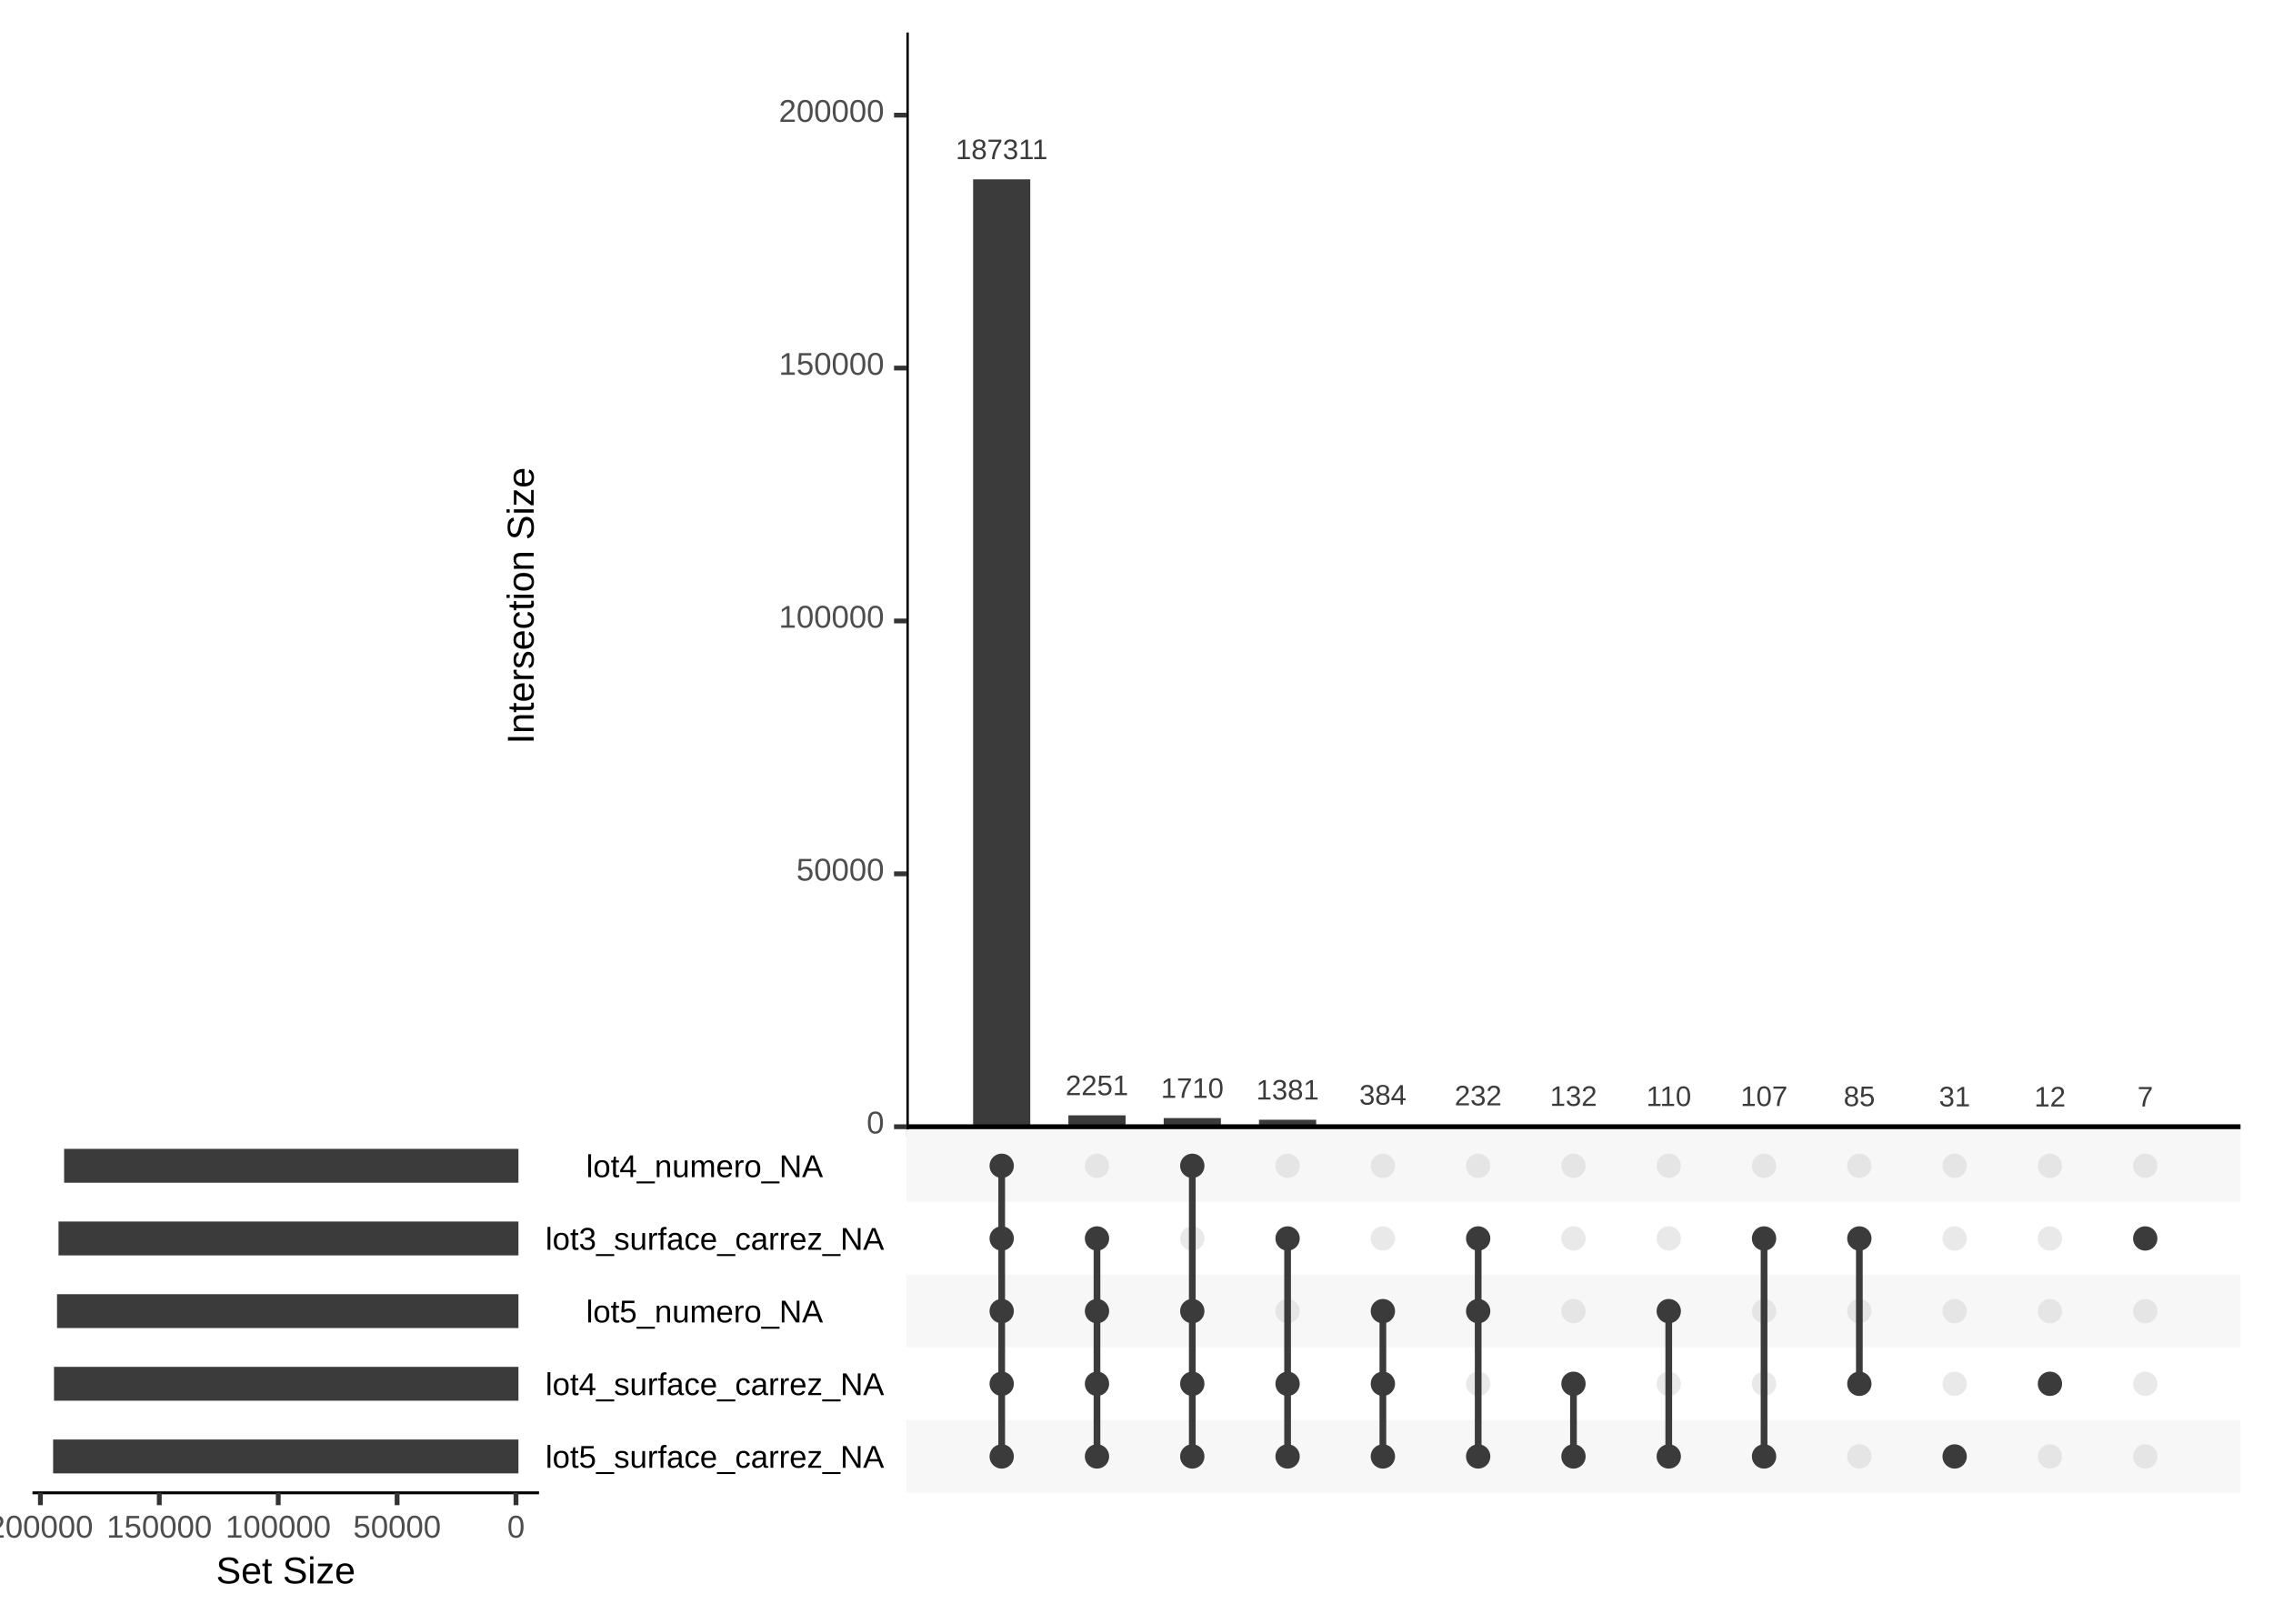
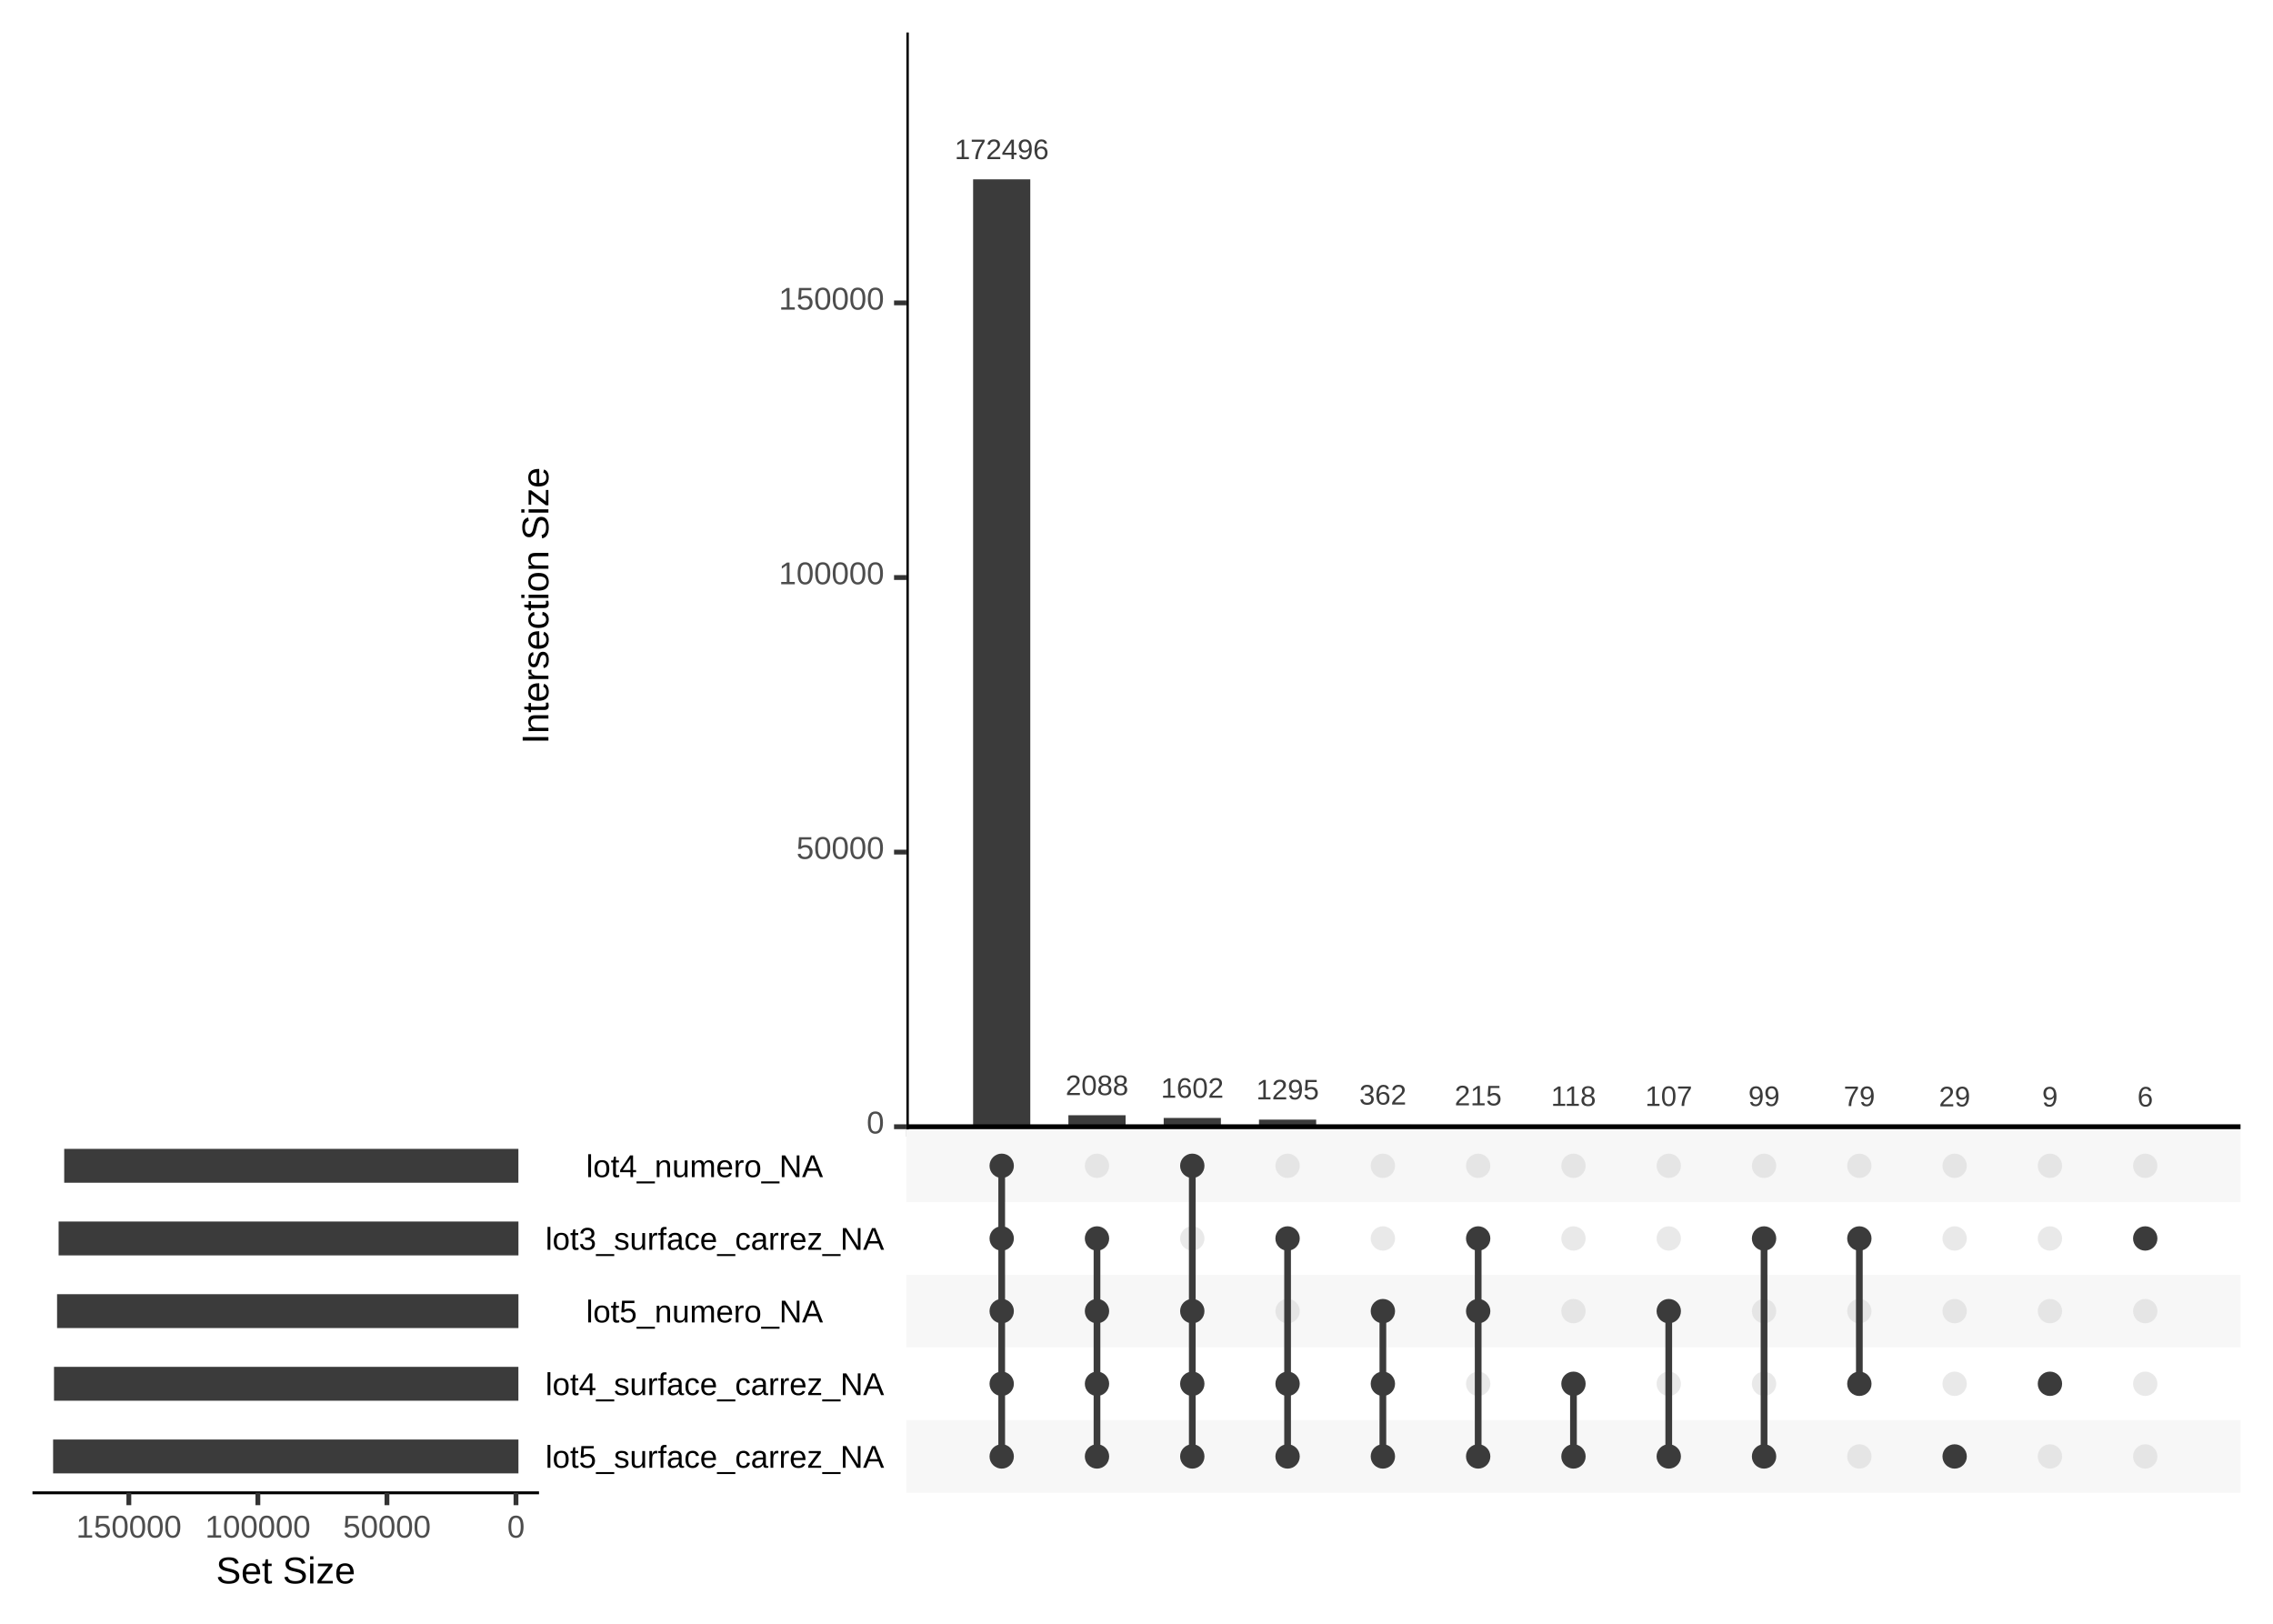
<svg xmlns="http://www.w3.org/2000/svg" class="svglite" width="504.00pt" height="360.00pt" viewBox="0 0 504.00 360.00">
  <defs>
    <style type="text/css">
    .svglite line, .svglite polyline, .svglite polygon, .svglite path, .svglite rect, .svglite circle {
      fill: none;
      stroke: #000000;
      stroke-linecap: round;
      stroke-linejoin: round;
      stroke-miterlimit: 10.00;
    }
    .svglite text {
      white-space: pre;
    }
  </style>
  </defs>
  <rect width="100%" height="100%" style="stroke: none; fill: #FFFFFF;" />
  <defs>
    <clipPath id="cpMC4wMHw1MDQuMDB8MC4wMHwzNjAuMDA=">
      <rect x="0.00" y="0.00" width="504.00" height="360.00" />
    </clipPath>
  </defs>
  <g clip-path="url(#cpMC4wMHw1MDQuMDB8MC4wMHwzNjAuMDA=)">
</g>
  <defs>
    <clipPath id="cpMTAwLjgwfDUwNC4wMHwwLjAwfDI1Mi4wMA==">
      <rect x="100.80" y="0.00" width="403.20" height="252.00" />
    </clipPath>
  </defs>
  <g clip-path="url(#cpMTAwLjgwfDUwNC4wMHwwLjAwfDI1Mi4wMA==)">
    <rect x="100.80" y="-0" width="403.20" height="252.00" style="stroke-width: 1.07; stroke: #FFFFFF; fill: #FFFFFF;" />
  </g>
  <g clip-path="url(#cpMC4wMHw1MDQuMDB8MC4wMHwzNjAuMDA=)">
</g>
  <defs>
    <clipPath id="cpMjAwLjk4fDQ5Ni44MHw3LjIwfDI2MS4zNg==">
      <rect x="200.98" y="7.20" width="295.82" height="254.16" />
    </clipPath>
  </defs>
  <g clip-path="url(#cpMjAwLjk4fDQ5Ni44MHw3LjIwfDI2MS4zNg==)">
    <rect x="200.98" y="7.20" width="295.82" height="254.16" style="stroke-width: 1.07; stroke: none; fill: #FFFFFF;" />
-     <polyline points="200.98,221.77 496.80,221.77 " style="stroke-width: 0.53; stroke: #FFFFFF; stroke-linecap: butt;" />
-     <polyline points="200.98,165.70 496.80,165.70 " style="stroke-width: 0.53; stroke: #FFFFFF; stroke-linecap: butt;" />
-     <polyline points="200.98,109.63 496.80,109.63 " style="stroke-width: 0.53; stroke: #FFFFFF; stroke-linecap: butt;" />
-     <polyline points="200.98,53.56 496.80,53.56 " style="stroke-width: 0.53; stroke: #FFFFFF; stroke-linecap: butt;" />
+     <polyline points="200.98,219.36 496.80,219.36 " style="stroke-width: 0.53; stroke: #FFFFFF; stroke-linecap: butt;" />
+     <polyline points="200.98,158.48 496.80,158.48 " style="stroke-width: 0.53; stroke: #FFFFFF; stroke-linecap: butt;" />
+     <polyline points="200.98,97.59 496.80,97.59 " style="stroke-width: 0.53; stroke: #FFFFFF; stroke-linecap: butt;" />
+     <polyline points="200.98,36.71 496.80,36.71 " style="stroke-width: 0.53; stroke: #FFFFFF; stroke-linecap: butt;" />
    <polyline points="200.98,249.81 496.80,249.81 " style="stroke-width: 1.07; stroke: #FFFFFF; stroke-linecap: butt;" />
-     <polyline points="200.98,193.74 496.80,193.74 " style="stroke-width: 1.07; stroke: #FFFFFF; stroke-linecap: butt;" />
-     <polyline points="200.98,137.67 496.80,137.67 " style="stroke-width: 1.07; stroke: #FFFFFF; stroke-linecap: butt;" />
-     <polyline points="200.98,81.60 496.80,81.60 " style="stroke-width: 1.07; stroke: #FFFFFF; stroke-linecap: butt;" />
-     <polyline points="200.98,25.53 496.80,25.53 " style="stroke-width: 1.07; stroke: #FFFFFF; stroke-linecap: butt;" />
+     <polyline points="200.98,188.92 496.80,188.92 " style="stroke-width: 1.07; stroke: #FFFFFF; stroke-linecap: butt;" />
+     <polyline points="200.98,128.04 496.80,128.04 " style="stroke-width: 1.07; stroke: #FFFFFF; stroke-linecap: butt;" />
+     <polyline points="200.98,67.15 496.80,67.15 " style="stroke-width: 1.07; stroke: #FFFFFF; stroke-linecap: butt;" />
    <rect x="215.77" y="39.76" width="12.68" height="210.05" style="stroke-width: 1.07; stroke: none; stroke-linecap: butt; stroke-linejoin: miter; fill: #3B3B3B;" />
-     <rect x="236.90" y="247.28" width="12.68" height="2.52" style="stroke-width: 1.07; stroke: none; stroke-linecap: butt; stroke-linejoin: miter; fill: #3B3B3B;" />
-     <rect x="258.03" y="247.89" width="12.68" height="1.92" style="stroke-width: 1.07; stroke: none; stroke-linecap: butt; stroke-linejoin: miter; fill: #3B3B3B;" />
-     <rect x="279.16" y="248.26" width="12.68" height="1.55" style="stroke-width: 1.07; stroke: none; stroke-linecap: butt; stroke-linejoin: miter; fill: #3B3B3B;" />
-     <rect x="300.29" y="249.38" width="12.68" height="0.43" style="stroke-width: 1.07; stroke: none; stroke-linecap: butt; stroke-linejoin: miter; fill: #3B3B3B;" />
+     <rect x="236.90" y="247.26" width="12.68" height="2.54" style="stroke-width: 1.07; stroke: none; stroke-linecap: butt; stroke-linejoin: miter; fill: #3B3B3B;" />
+     <rect x="258.03" y="247.86" width="12.68" height="1.95" style="stroke-width: 1.07; stroke: none; stroke-linecap: butt; stroke-linejoin: miter; fill: #3B3B3B;" />
+     <rect x="279.16" y="248.23" width="12.68" height="1.58" style="stroke-width: 1.07; stroke: none; stroke-linecap: butt; stroke-linejoin: miter; fill: #3B3B3B;" />
+     <rect x="300.29" y="249.37" width="12.68" height="0.44" style="stroke-width: 1.07; stroke: none; stroke-linecap: butt; stroke-linejoin: miter; fill: #3B3B3B;" />
    <rect x="321.42" y="249.55" width="12.68" height="0.26" style="stroke-width: 1.07; stroke: none; stroke-linecap: butt; stroke-linejoin: miter; fill: #3B3B3B;" />
-     <rect x="342.55" y="249.66" width="12.68" height="0.15" style="stroke-width: 1.07; stroke: none; stroke-linecap: butt; stroke-linejoin: miter; fill: #3B3B3B;" />
-     <rect x="363.68" y="249.68" width="12.68" height="0.12" style="stroke-width: 1.07; stroke: none; stroke-linecap: butt; stroke-linejoin: miter; fill: #3B3B3B;" />
+     <rect x="342.55" y="249.66" width="12.68" height="0.14" style="stroke-width: 1.07; stroke: none; stroke-linecap: butt; stroke-linejoin: miter; fill: #3B3B3B;" />
+     <rect x="363.68" y="249.68" width="12.68" height="0.13" style="stroke-width: 1.07; stroke: none; stroke-linecap: butt; stroke-linejoin: miter; fill: #3B3B3B;" />
    <rect x="384.81" y="249.69" width="12.68" height="0.12" style="stroke-width: 1.07; stroke: none; stroke-linecap: butt; stroke-linejoin: miter; fill: #3B3B3B;" />
-     <rect x="405.94" y="249.71" width="12.68" height="0.095" style="stroke-width: 1.07; stroke: none; stroke-linecap: butt; stroke-linejoin: miter; fill: #3B3B3B;" />
+     <rect x="405.94" y="249.71" width="12.68" height="0.096" style="stroke-width: 1.07; stroke: none; stroke-linecap: butt; stroke-linejoin: miter; fill: #3B3B3B;" />
    <rect x="427.07" y="249.77" width="12.68" height="0.035" style="stroke-width: 1.07; stroke: none; stroke-linecap: butt; stroke-linejoin: miter; fill: #3B3B3B;" />
-     <rect x="448.20" y="249.79" width="12.68" height="0.013" style="stroke-width: 1.07; stroke: none; stroke-linecap: butt; stroke-linejoin: miter; fill: #3B3B3B;" />
-     <rect x="469.33" y="249.80" width="12.68" height="0.008" style="stroke-width: 1.07; stroke: none; stroke-linecap: butt; stroke-linejoin: miter; fill: #3B3B3B;" />
-     <text x="222.11" y="35.28" text-anchor="middle" style="font-size: 6.26px;fill: #3B3B3B; font-family: &quot;Arial&quot;;" textLength="20.40px" lengthAdjust="spacingAndGlyphs">187311</text>
-     <text x="243.24" y="242.80" text-anchor="middle" style="font-size: 6.26px;fill: #3B3B3B; font-family: &quot;Arial&quot;;" textLength="13.91px" lengthAdjust="spacingAndGlyphs">2251</text>
-     <text x="264.37" y="243.41" text-anchor="middle" style="font-size: 6.26px;fill: #3B3B3B; font-family: &quot;Arial&quot;;" textLength="13.91px" lengthAdjust="spacingAndGlyphs">1710</text>
-     <text x="285.50" y="243.78" text-anchor="middle" style="font-size: 6.26px;fill: #3B3B3B; font-family: &quot;Arial&quot;;" textLength="13.91px" lengthAdjust="spacingAndGlyphs">1381</text>
-     <text x="306.63" y="244.90" text-anchor="middle" style="font-size: 6.26px;fill: #3B3B3B; font-family: &quot;Arial&quot;;" textLength="10.43px" lengthAdjust="spacingAndGlyphs">384</text>
-     <text x="327.76" y="245.07" text-anchor="middle" style="font-size: 6.26px;fill: #3B3B3B; font-family: &quot;Arial&quot;;" textLength="10.43px" lengthAdjust="spacingAndGlyphs">232</text>
-     <text x="348.89" y="245.18" text-anchor="middle" style="font-size: 6.26px;fill: #3B3B3B; font-family: &quot;Arial&quot;;" textLength="10.43px" lengthAdjust="spacingAndGlyphs">132</text>
-     <text x="370.02" y="245.21" text-anchor="middle" style="font-size: 6.26px;fill: #3B3B3B; font-family: &quot;Arial&quot;;" textLength="9.97px" lengthAdjust="spacingAndGlyphs">110</text>
-     <text x="391.15" y="245.21" text-anchor="middle" style="font-size: 6.26px;fill: #3B3B3B; font-family: &quot;Arial&quot;;" textLength="10.43px" lengthAdjust="spacingAndGlyphs">107</text>
-     <text x="412.28" y="245.23" text-anchor="middle" style="font-size: 6.26px;fill: #3B3B3B; font-family: &quot;Arial&quot;;" textLength="6.96px" lengthAdjust="spacingAndGlyphs">85</text>
-     <text x="433.41" y="245.29" text-anchor="middle" style="font-size: 6.26px;fill: #3B3B3B; font-family: &quot;Arial&quot;;" textLength="6.96px" lengthAdjust="spacingAndGlyphs">31</text>
-     <text x="454.54" y="245.32" text-anchor="middle" style="font-size: 6.26px;fill: #3B3B3B; font-family: &quot;Arial&quot;;" textLength="6.96px" lengthAdjust="spacingAndGlyphs">12</text>
-     <text x="475.67" y="245.32" text-anchor="middle" style="font-size: 6.26px;fill: #3B3B3B; font-family: &quot;Arial&quot;;" textLength="3.48px" lengthAdjust="spacingAndGlyphs">7</text>
+     <rect x="448.20" y="249.80" width="12.68" height="0.011" style="stroke-width: 1.07; stroke: none; stroke-linecap: butt; stroke-linejoin: miter; fill: #3B3B3B;" />
+     <rect x="469.33" y="249.80" width="12.68" height="0.007" style="stroke-width: 1.07; stroke: none; stroke-linecap: butt; stroke-linejoin: miter; fill: #3B3B3B;" />
+     <text x="222.11" y="35.28" text-anchor="middle" style="font-size: 6.26px;fill: #3B3B3B; font-family: &quot;Arial&quot;;" textLength="20.87px" lengthAdjust="spacingAndGlyphs">172496</text>
+     <text x="243.24" y="242.79" text-anchor="middle" style="font-size: 6.26px;fill: #3B3B3B; font-family: &quot;Arial&quot;;" textLength="13.91px" lengthAdjust="spacingAndGlyphs">2088</text>
+     <text x="264.37" y="243.38" text-anchor="middle" style="font-size: 6.26px;fill: #3B3B3B; font-family: &quot;Arial&quot;;" textLength="13.91px" lengthAdjust="spacingAndGlyphs">1602</text>
+     <text x="285.50" y="243.75" text-anchor="middle" style="font-size: 6.26px;fill: #3B3B3B; font-family: &quot;Arial&quot;;" textLength="13.91px" lengthAdjust="spacingAndGlyphs">1295</text>
+     <text x="306.63" y="244.89" text-anchor="middle" style="font-size: 6.26px;fill: #3B3B3B; font-family: &quot;Arial&quot;;" textLength="10.43px" lengthAdjust="spacingAndGlyphs">362</text>
+     <text x="327.76" y="245.07" text-anchor="middle" style="font-size: 6.26px;fill: #3B3B3B; font-family: &quot;Arial&quot;;" textLength="10.43px" lengthAdjust="spacingAndGlyphs">215</text>
+     <text x="348.89" y="245.19" text-anchor="middle" style="font-size: 6.26px;fill: #3B3B3B; font-family: &quot;Arial&quot;;" textLength="9.97px" lengthAdjust="spacingAndGlyphs">118</text>
+     <text x="370.02" y="245.20" text-anchor="middle" style="font-size: 6.26px;fill: #3B3B3B; font-family: &quot;Arial&quot;;" textLength="10.43px" lengthAdjust="spacingAndGlyphs">107</text>
+     <text x="391.15" y="245.21" text-anchor="middle" style="font-size: 6.26px;fill: #3B3B3B; font-family: &quot;Arial&quot;;" textLength="6.96px" lengthAdjust="spacingAndGlyphs">99</text>
+     <text x="412.28" y="245.23" text-anchor="middle" style="font-size: 6.26px;fill: #3B3B3B; font-family: &quot;Arial&quot;;" textLength="6.96px" lengthAdjust="spacingAndGlyphs">79</text>
+     <text x="433.41" y="245.29" text-anchor="middle" style="font-size: 6.26px;fill: #3B3B3B; font-family: &quot;Arial&quot;;" textLength="6.96px" lengthAdjust="spacingAndGlyphs">29</text>
+     <text x="454.54" y="245.32" text-anchor="middle" style="font-size: 6.26px;fill: #3B3B3B; font-family: &quot;Arial&quot;;" textLength="3.48px" lengthAdjust="spacingAndGlyphs">9</text>
+     <text x="475.67" y="245.32" text-anchor="middle" style="font-size: 6.26px;fill: #3B3B3B; font-family: &quot;Arial&quot;;" textLength="3.48px" lengthAdjust="spacingAndGlyphs">6</text>
    <line x1="200.98" y1="261.36" x2="200.98" y2="7.20" style="stroke-width: 1.07; stroke-linecap: butt;" />
    <line x1="200.98" y1="249.81" x2="496.80" y2="249.81" style="stroke-width: 1.07; stroke-linecap: butt;" />
  </g>
  <g clip-path="url(#cpMC4wMHw1MDQuMDB8MC4wMHwzNjAuMDA=)">
    <text x="196.05" y="251.31" text-anchor="end" style="font-size: 7.00px;fill: #4D4D4D; font-family: &quot;Arial&quot;;" textLength="3.90px" lengthAdjust="spacingAndGlyphs">0</text>
-     <text x="196.05" y="195.24" text-anchor="end" style="font-size: 7.00px;fill: #4D4D4D; font-family: &quot;Arial&quot;;" textLength="19.48px" lengthAdjust="spacingAndGlyphs">50000</text>
-     <text x="196.05" y="139.17" text-anchor="end" style="font-size: 7.00px;fill: #4D4D4D; font-family: &quot;Arial&quot;;" textLength="23.37px" lengthAdjust="spacingAndGlyphs">100000</text>
-     <text x="196.05" y="83.10" text-anchor="end" style="font-size: 7.00px;fill: #4D4D4D; font-family: &quot;Arial&quot;;" textLength="23.37px" lengthAdjust="spacingAndGlyphs">150000</text>
-     <text x="196.05" y="27.03" text-anchor="end" style="font-size: 7.00px;fill: #4D4D4D; font-family: &quot;Arial&quot;;" textLength="23.37px" lengthAdjust="spacingAndGlyphs">200000</text>
+     <text x="196.05" y="190.43" text-anchor="end" style="font-size: 7.00px;fill: #4D4D4D; font-family: &quot;Arial&quot;;" textLength="19.48px" lengthAdjust="spacingAndGlyphs">50000</text>
+     <text x="196.05" y="129.54" text-anchor="end" style="font-size: 7.00px;fill: #4D4D4D; font-family: &quot;Arial&quot;;" textLength="23.37px" lengthAdjust="spacingAndGlyphs">100000</text>
+     <text x="196.05" y="68.65" text-anchor="end" style="font-size: 7.00px;fill: #4D4D4D; font-family: &quot;Arial&quot;;" textLength="23.37px" lengthAdjust="spacingAndGlyphs">150000</text>
    <polyline points="198.24,249.81 200.98,249.81 " style="stroke-width: 1.07; stroke: #333333; stroke-linecap: butt;" />
-     <polyline points="198.24,193.74 200.98,193.74 " style="stroke-width: 1.07; stroke: #333333; stroke-linecap: butt;" />
-     <polyline points="198.24,137.67 200.98,137.67 " style="stroke-width: 1.07; stroke: #333333; stroke-linecap: butt;" />
-     <polyline points="198.24,81.60 200.98,81.60 " style="stroke-width: 1.07; stroke: #333333; stroke-linecap: butt;" />
-     <polyline points="198.24,25.53 200.98,25.53 " style="stroke-width: 1.07; stroke: #333333; stroke-linecap: butt;" />
-     <text transform="translate(118.33,134.28) rotate(-90)" text-anchor="middle" style="font-size: 8.30px; font-family: &quot;Arial&quot;;" textLength="61.33px" lengthAdjust="spacingAndGlyphs">Intersection Size</text>
+     <polyline points="198.24,188.92 200.98,188.92 " style="stroke-width: 1.07; stroke: #333333; stroke-linecap: butt;" />
+     <polyline points="198.24,128.04 200.98,128.04 " style="stroke-width: 1.07; stroke: #333333; stroke-linecap: butt;" />
+     <polyline points="198.24,67.15 200.98,67.15 " style="stroke-width: 1.07; stroke: #333333; stroke-linecap: butt;" />
+     <text transform="translate(121.60,134.28) rotate(-90)" text-anchor="middle" style="font-size: 8.30px; font-family: &quot;Arial&quot;;" textLength="61.33px" lengthAdjust="spacingAndGlyphs">Intersection Size</text>
  </g>
  <defs>
    <clipPath id="cpMTAwLjgwfDUwNC4wMHwyNTIuMDB8MzYwLjAw">
      <rect x="100.80" y="252.00" width="403.20" height="108.00" />
    </clipPath>
  </defs>
  <g clip-path="url(#cpMTAwLjgwfDUwNC4wMHwyNTIuMDB8MzYwLjAw)">
    <rect x="100.80" y="252.00" width="403.20" height="108.00" style="stroke-width: 1.07; stroke: #FFFFFF; fill: #FFFFFF;" />
  </g>
  <g clip-path="url(#cpMC4wMHw1MDQuMDB8MC4wMHwzNjAuMDA=)">
</g>
  <defs>
    <clipPath id="cpMjAwLjk4fDQ5Ni44MHwyNTAuNDJ8MzMwLjk3">
      <rect x="200.98" y="250.42" width="295.82" height="80.55" />
    </clipPath>
  </defs>
  <g clip-path="url(#cpMjAwLjk4fDQ5Ni44MHwyNTAuNDJ8MzMwLjk3)">
    <rect x="200.98" y="250.42" width="295.82" height="80.55" style="stroke-width: 1.07; stroke: none; fill: #FFFFFF;" />
    <rect x="200.98" y="314.86" width="295.82" height="16.11" style="stroke-width: 1.07; stroke: none; stroke-linecap: butt; stroke-linejoin: miter; fill: #E0E0E0; fill-opacity: 0.25;" />
    <rect x="200.98" y="282.64" width="295.82" height="16.11" style="stroke-width: 1.07; stroke: none; stroke-linecap: butt; stroke-linejoin: miter; fill: #E0E0E0; fill-opacity: 0.25;" />
    <rect x="200.98" y="250.42" width="295.82" height="16.11" style="stroke-width: 1.07; stroke: none; stroke-linecap: butt; stroke-linejoin: miter; fill: #E0E0E0; fill-opacity: 0.25;" />
    <circle cx="222.11" cy="322.91" r="2.70" style="stroke-width: 0.71; stroke: none; fill: #3B3B3B;" />
    <circle cx="222.11" cy="306.80" r="2.70" style="stroke-width: 0.71; stroke: none; fill: #3B3B3B;" />
    <circle cx="222.11" cy="290.69" r="2.70" style="stroke-width: 0.71; stroke: none; fill: #3B3B3B;" />
    <circle cx="222.11" cy="274.58" r="2.70" style="stroke-width: 0.71; stroke: none; fill: #3B3B3B;" />
    <circle cx="222.11" cy="258.47" r="2.70" style="stroke-width: 0.71; stroke: none; fill: #3B3B3B;" />
    <circle cx="243.24" cy="322.91" r="2.70" style="stroke-width: 0.71; stroke: none; fill: #3B3B3B;" />
    <circle cx="243.24" cy="306.80" r="2.70" style="stroke-width: 0.71; stroke: none; fill: #3B3B3B;" />
    <circle cx="243.24" cy="290.69" r="2.70" style="stroke-width: 0.71; stroke: none; fill: #3B3B3B;" />
    <circle cx="243.24" cy="274.58" r="2.70" style="stroke-width: 0.71; stroke: none; fill: #3B3B3B;" />
    <circle cx="243.24" cy="258.47" r="2.70" style="stroke-width: 0.71; stroke: none; fill: #D4D4D4; fill-opacity: 0.50;" />
    <circle cx="264.37" cy="322.91" r="2.70" style="stroke-width: 0.71; stroke: none; fill: #3B3B3B;" />
    <circle cx="264.37" cy="306.80" r="2.70" style="stroke-width: 0.71; stroke: none; fill: #3B3B3B;" />
    <circle cx="264.37" cy="290.69" r="2.70" style="stroke-width: 0.71; stroke: none; fill: #3B3B3B;" />
    <circle cx="264.37" cy="274.58" r="2.70" style="stroke-width: 0.71; stroke: none; fill: #D4D4D4; fill-opacity: 0.50;" />
    <circle cx="264.37" cy="258.47" r="2.70" style="stroke-width: 0.71; stroke: none; fill: #3B3B3B;" />
    <circle cx="285.50" cy="322.91" r="2.70" style="stroke-width: 0.71; stroke: none; fill: #3B3B3B;" />
    <circle cx="285.50" cy="306.80" r="2.70" style="stroke-width: 0.71; stroke: none; fill: #3B3B3B;" />
    <circle cx="285.50" cy="290.69" r="2.70" style="stroke-width: 0.71; stroke: none; fill: #D4D4D4; fill-opacity: 0.50;" />
    <circle cx="285.50" cy="274.58" r="2.70" style="stroke-width: 0.71; stroke: none; fill: #3B3B3B;" />
    <circle cx="285.50" cy="258.47" r="2.70" style="stroke-width: 0.71; stroke: none; fill: #D4D4D4; fill-opacity: 0.50;" />
    <circle cx="306.63" cy="322.91" r="2.70" style="stroke-width: 0.71; stroke: none; fill: #3B3B3B;" />
    <circle cx="306.63" cy="306.80" r="2.70" style="stroke-width: 0.71; stroke: none; fill: #3B3B3B;" />
    <circle cx="306.63" cy="290.69" r="2.70" style="stroke-width: 0.71; stroke: none; fill: #3B3B3B;" />
    <circle cx="306.63" cy="274.58" r="2.70" style="stroke-width: 0.71; stroke: none; fill: #D4D4D4; fill-opacity: 0.50;" />
    <circle cx="306.63" cy="258.47" r="2.70" style="stroke-width: 0.71; stroke: none; fill: #D4D4D4; fill-opacity: 0.50;" />
    <circle cx="327.76" cy="322.91" r="2.70" style="stroke-width: 0.71; stroke: none; fill: #3B3B3B;" />
    <circle cx="327.76" cy="306.80" r="2.70" style="stroke-width: 0.71; stroke: none; fill: #D4D4D4; fill-opacity: 0.50;" />
    <circle cx="327.76" cy="290.69" r="2.70" style="stroke-width: 0.71; stroke: none; fill: #3B3B3B;" />
    <circle cx="327.76" cy="274.58" r="2.70" style="stroke-width: 0.71; stroke: none; fill: #3B3B3B;" />
    <circle cx="327.76" cy="258.47" r="2.70" style="stroke-width: 0.71; stroke: none; fill: #D4D4D4; fill-opacity: 0.50;" />
    <circle cx="348.89" cy="322.91" r="2.70" style="stroke-width: 0.71; stroke: none; fill: #3B3B3B;" />
    <circle cx="348.89" cy="306.80" r="2.70" style="stroke-width: 0.71; stroke: none; fill: #3B3B3B;" />
    <circle cx="348.89" cy="290.69" r="2.70" style="stroke-width: 0.71; stroke: none; fill: #D4D4D4; fill-opacity: 0.50;" />
    <circle cx="348.89" cy="274.58" r="2.70" style="stroke-width: 0.71; stroke: none; fill: #D4D4D4; fill-opacity: 0.50;" />
    <circle cx="348.89" cy="258.47" r="2.70" style="stroke-width: 0.71; stroke: none; fill: #D4D4D4; fill-opacity: 0.50;" />
    <circle cx="370.02" cy="322.91" r="2.70" style="stroke-width: 0.71; stroke: none; fill: #3B3B3B;" />
    <circle cx="370.02" cy="306.80" r="2.70" style="stroke-width: 0.71; stroke: none; fill: #D4D4D4; fill-opacity: 0.50;" />
    <circle cx="370.02" cy="290.69" r="2.70" style="stroke-width: 0.71; stroke: none; fill: #3B3B3B;" />
    <circle cx="370.02" cy="274.58" r="2.70" style="stroke-width: 0.71; stroke: none; fill: #D4D4D4; fill-opacity: 0.50;" />
    <circle cx="370.02" cy="258.47" r="2.70" style="stroke-width: 0.71; stroke: none; fill: #D4D4D4; fill-opacity: 0.50;" />
    <circle cx="391.15" cy="322.91" r="2.70" style="stroke-width: 0.71; stroke: none; fill: #3B3B3B;" />
    <circle cx="391.15" cy="306.80" r="2.70" style="stroke-width: 0.71; stroke: none; fill: #D4D4D4; fill-opacity: 0.50;" />
    <circle cx="391.15" cy="290.69" r="2.70" style="stroke-width: 0.71; stroke: none; fill: #D4D4D4; fill-opacity: 0.50;" />
    <circle cx="391.15" cy="274.58" r="2.70" style="stroke-width: 0.71; stroke: none; fill: #3B3B3B;" />
    <circle cx="391.15" cy="258.47" r="2.70" style="stroke-width: 0.71; stroke: none; fill: #D4D4D4; fill-opacity: 0.50;" />
    <circle cx="412.28" cy="322.91" r="2.70" style="stroke-width: 0.71; stroke: none; fill: #D4D4D4; fill-opacity: 0.50;" />
    <circle cx="412.28" cy="306.80" r="2.70" style="stroke-width: 0.71; stroke: none; fill: #3B3B3B;" />
    <circle cx="412.28" cy="290.69" r="2.70" style="stroke-width: 0.71; stroke: none; fill: #D4D4D4; fill-opacity: 0.50;" />
    <circle cx="412.28" cy="274.58" r="2.70" style="stroke-width: 0.71; stroke: none; fill: #3B3B3B;" />
    <circle cx="412.28" cy="258.47" r="2.70" style="stroke-width: 0.71; stroke: none; fill: #D4D4D4; fill-opacity: 0.50;" />
    <circle cx="433.41" cy="322.91" r="2.70" style="stroke-width: 0.71; stroke: none; fill: #3B3B3B;" />
    <circle cx="433.41" cy="306.80" r="2.70" style="stroke-width: 0.71; stroke: none; fill: #D4D4D4; fill-opacity: 0.50;" />
    <circle cx="433.41" cy="290.69" r="2.70" style="stroke-width: 0.71; stroke: none; fill: #D4D4D4; fill-opacity: 0.50;" />
    <circle cx="433.41" cy="274.58" r="2.70" style="stroke-width: 0.71; stroke: none; fill: #D4D4D4; fill-opacity: 0.50;" />
    <circle cx="433.41" cy="258.47" r="2.70" style="stroke-width: 0.71; stroke: none; fill: #D4D4D4; fill-opacity: 0.50;" />
    <circle cx="454.54" cy="322.91" r="2.70" style="stroke-width: 0.71; stroke: none; fill: #D4D4D4; fill-opacity: 0.50;" />
    <circle cx="454.54" cy="306.80" r="2.70" style="stroke-width: 0.71; stroke: none; fill: #3B3B3B;" />
    <circle cx="454.54" cy="290.69" r="2.70" style="stroke-width: 0.71; stroke: none; fill: #D4D4D4; fill-opacity: 0.50;" />
    <circle cx="454.54" cy="274.58" r="2.70" style="stroke-width: 0.71; stroke: none; fill: #D4D4D4; fill-opacity: 0.50;" />
    <circle cx="454.54" cy="258.47" r="2.70" style="stroke-width: 0.71; stroke: none; fill: #D4D4D4; fill-opacity: 0.50;" />
    <circle cx="475.67" cy="322.91" r="2.70" style="stroke-width: 0.71; stroke: none; fill: #D4D4D4; fill-opacity: 0.50;" />
    <circle cx="475.67" cy="306.80" r="2.70" style="stroke-width: 0.71; stroke: none; fill: #D4D4D4; fill-opacity: 0.50;" />
    <circle cx="475.67" cy="290.69" r="2.70" style="stroke-width: 0.71; stroke: none; fill: #D4D4D4; fill-opacity: 0.50;" />
    <circle cx="475.67" cy="274.58" r="2.70" style="stroke-width: 0.71; stroke: none; fill: #3B3B3B;" />
    <circle cx="475.67" cy="258.47" r="2.70" style="stroke-width: 0.71; stroke: none; fill: #D4D4D4; fill-opacity: 0.50;" />
    <polyline points="412.28,306.80 412.28,274.58 " style="stroke-width: 1.49; stroke: #3B3B3B; stroke-linecap: butt;" />
    <polyline points="222.11,322.91 222.11,306.80 222.11,290.69 222.11,274.58 222.11,258.47 " style="stroke-width: 1.49; stroke: #3B3B3B; stroke-linecap: butt;" />
    <polyline points="243.24,322.91 243.24,306.80 243.24,290.69 243.24,274.58 " style="stroke-width: 1.49; stroke: #3B3B3B; stroke-linecap: butt;" />
    <polyline points="264.37,322.91 264.37,306.80 264.37,290.69 264.37,258.47 " style="stroke-width: 1.49; stroke: #3B3B3B; stroke-linecap: butt;" />
    <polyline points="285.50,322.91 285.50,306.80 285.50,274.58 " style="stroke-width: 1.49; stroke: #3B3B3B; stroke-linecap: butt;" />
    <polyline points="306.63,322.91 306.63,306.80 306.63,290.69 " style="stroke-width: 1.49; stroke: #3B3B3B; stroke-linecap: butt;" />
    <polyline points="327.76,322.91 327.76,290.69 327.76,274.58 " style="stroke-width: 1.49; stroke: #3B3B3B; stroke-linecap: butt;" />
    <polyline points="348.89,322.91 348.89,306.80 " style="stroke-width: 1.49; stroke: #3B3B3B; stroke-linecap: butt;" />
    <polyline points="370.02,322.91 370.02,290.69 " style="stroke-width: 1.49; stroke: #3B3B3B; stroke-linecap: butt;" />
    <polyline points="391.15,322.91 391.15,274.58 " style="stroke-width: 1.49; stroke: #3B3B3B; stroke-linecap: butt;" />
  </g>
  <g clip-path="url(#cpMC4wMHw1MDQuMDB8MC4wMHwzNjAuMDA=)">
    <text x="158.49" y="325.42" text-anchor="middle" style="font-size: 7.00px; font-family: &quot;Arial&quot;;" textLength="75.11px" lengthAdjust="spacingAndGlyphs">lot5_surface_carrez_NA</text>
    <text x="158.49" y="309.31" text-anchor="middle" style="font-size: 7.00px; font-family: &quot;Arial&quot;;" textLength="75.11px" lengthAdjust="spacingAndGlyphs">lot4_surface_carrez_NA</text>
    <text x="156.23" y="293.20" text-anchor="middle" style="font-size: 7.00px; font-family: &quot;Arial&quot;;" textLength="52.55px" lengthAdjust="spacingAndGlyphs">lot5_numero_NA</text>
    <text x="158.49" y="277.09" text-anchor="middle" style="font-size: 7.00px; font-family: &quot;Arial&quot;;" textLength="75.11px" lengthAdjust="spacingAndGlyphs">lot3_surface_carrez_NA</text>
    <text x="156.23" y="260.98" text-anchor="middle" style="font-size: 7.00px; font-family: &quot;Arial&quot;;" textLength="52.55px" lengthAdjust="spacingAndGlyphs">lot4_numero_NA</text>
    <text transform="translate(115.88,290.69) rotate(-90)" text-anchor="middle" style="font-size: 11.00px; font-family: &quot;Arial&quot;;" textLength="9.18px" lengthAdjust="spacingAndGlyphs">   </text>
  </g>
  <defs>
    <clipPath id="cpMC4wMHwxMDAuODB8MjUyLjAwfDM2MC4wMA==">
      <rect x="0.00" y="252.00" width="100.80" height="108.00" />
    </clipPath>
  </defs>
  <g clip-path="url(#cpMC4wMHwxMDAuODB8MjUyLjAwfDM2MC4wMA==)">
    <rect x="-0" y="252.00" width="100.80" height="108.00" style="stroke-width: 1.07; stroke: #FFFFFF; fill: #FFFFFF;" />
  </g>
  <g clip-path="url(#cpMC4wMHw1MDQuMDB8MC4wMHwzNjAuMDA=)">
</g>
  <defs>
    <clipPath id="cpNy4yMHwxMTkuNTJ8MjUwLjQyfDMzMC45Nw==">
      <rect x="7.20" y="250.42" width="112.32" height="80.55" />
    </clipPath>
  </defs>
  <g clip-path="url(#cpNy4yMHwxMTkuNTJ8MjUwLjQyfDMzMC45Nw==)">
    <rect x="7.20" y="250.42" width="112.32" height="80.55" style="stroke-width: 1.07; stroke: none; fill: #FFFFFF;" />
    <rect x="12.31" y="319.69" width="102.11" height="6.44" style="stroke-width: 1.07; stroke: #3B3B3B; stroke-linecap: butt; stroke-linejoin: miter; fill: #3B3B3B;" />
-     <rect x="12.51" y="303.58" width="101.91" height="6.44" style="stroke-width: 1.07; stroke: #3B3B3B; stroke-linecap: butt; stroke-linejoin: miter; fill: #3B3B3B;" />
-     <rect x="13.18" y="287.47" width="101.24" height="6.44" style="stroke-width: 1.07; stroke: #3B3B3B; stroke-linecap: butt; stroke-linejoin: miter; fill: #3B3B3B;" />
-     <rect x="13.51" y="271.36" width="100.91" height="6.44" style="stroke-width: 1.07; stroke: #3B3B3B; stroke-linecap: butt; stroke-linejoin: miter; fill: #3B3B3B;" />
-     <rect x="14.75" y="255.25" width="99.67" height="6.44" style="stroke-width: 1.07; stroke: #3B3B3B; stroke-linecap: butt; stroke-linejoin: miter; fill: #3B3B3B;" />
+     <rect x="12.51" y="303.58" width="101.90" height="6.44" style="stroke-width: 1.07; stroke: #3B3B3B; stroke-linecap: butt; stroke-linejoin: miter; fill: #3B3B3B;" />
+     <rect x="13.19" y="287.47" width="101.23" height="6.44" style="stroke-width: 1.07; stroke: #3B3B3B; stroke-linecap: butt; stroke-linejoin: miter; fill: #3B3B3B;" />
+     <rect x="13.53" y="271.36" width="100.89" height="6.44" style="stroke-width: 1.07; stroke: #3B3B3B; stroke-linecap: butt; stroke-linejoin: miter; fill: #3B3B3B;" />
+     <rect x="14.77" y="255.25" width="99.64" height="6.44" style="stroke-width: 1.07; stroke: #3B3B3B; stroke-linecap: butt; stroke-linejoin: miter; fill: #3B3B3B;" />
  </g>
  <g clip-path="url(#cpMC4wMHw1MDQuMDB8MC4wMHwzNjAuMDA=)">
    <polyline points="7.20,330.97 119.52,330.97 " style="stroke-width: 0.64; stroke-linecap: butt;" />
    <polyline points="114.41,333.71 114.41,330.97 " style="stroke-width: 1.07; stroke: #333333; stroke-linecap: butt;" />
-     <polyline points="88.05,333.71 88.05,330.97 " style="stroke-width: 1.07; stroke: #333333; stroke-linecap: butt;" />
-     <polyline points="61.69,333.71 61.69,330.97 " style="stroke-width: 1.07; stroke: #333333; stroke-linecap: butt;" />
-     <polyline points="35.32,333.71 35.32,330.97 " style="stroke-width: 1.07; stroke: #333333; stroke-linecap: butt;" />
-     <polyline points="8.96,333.71 8.96,330.97 " style="stroke-width: 1.07; stroke: #333333; stroke-linecap: butt;" />
+     <polyline points="85.80,333.71 85.80,330.97 " style="stroke-width: 1.07; stroke: #333333; stroke-linecap: butt;" />
+     <polyline points="57.18,333.71 57.18,330.97 " style="stroke-width: 1.07; stroke: #333333; stroke-linecap: butt;" />
+     <polyline points="28.57,333.71 28.57,330.97 " style="stroke-width: 1.07; stroke: #333333; stroke-linecap: butt;" />
    <text x="114.41" y="340.91" text-anchor="middle" style="font-size: 7.00px;fill: #4D4D4D; font-family: &quot;Arial&quot;;" textLength="3.90px" lengthAdjust="spacingAndGlyphs">0</text>
-     <text x="88.05" y="340.91" text-anchor="middle" style="font-size: 7.00px;fill: #4D4D4D; font-family: &quot;Arial&quot;;" textLength="19.48px" lengthAdjust="spacingAndGlyphs">50000</text>
-     <text x="61.69" y="340.91" text-anchor="middle" style="font-size: 7.00px;fill: #4D4D4D; font-family: &quot;Arial&quot;;" textLength="23.37px" lengthAdjust="spacingAndGlyphs">100000</text>
-     <text x="35.32" y="340.91" text-anchor="middle" style="font-size: 7.00px;fill: #4D4D4D; font-family: &quot;Arial&quot;;" textLength="23.37px" lengthAdjust="spacingAndGlyphs">150000</text>
-     <text x="8.96" y="340.91" text-anchor="middle" style="font-size: 7.00px;fill: #4D4D4D; font-family: &quot;Arial&quot;;" textLength="23.37px" lengthAdjust="spacingAndGlyphs">200000</text>
+     <text x="85.80" y="340.91" text-anchor="middle" style="font-size: 7.00px;fill: #4D4D4D; font-family: &quot;Arial&quot;;" textLength="19.48px" lengthAdjust="spacingAndGlyphs">50000</text>
+     <text x="57.18" y="340.91" text-anchor="middle" style="font-size: 7.00px;fill: #4D4D4D; font-family: &quot;Arial&quot;;" textLength="23.37px" lengthAdjust="spacingAndGlyphs">100000</text>
+     <text x="28.57" y="340.91" text-anchor="middle" style="font-size: 7.00px;fill: #4D4D4D; font-family: &quot;Arial&quot;;" textLength="23.37px" lengthAdjust="spacingAndGlyphs">150000</text>
    <text x="63.36" y="351.06" text-anchor="middle" style="font-size: 8.30px; font-family: &quot;Arial&quot;;" textLength="30.89px" lengthAdjust="spacingAndGlyphs">Set Size</text>
  </g>
</svg>
